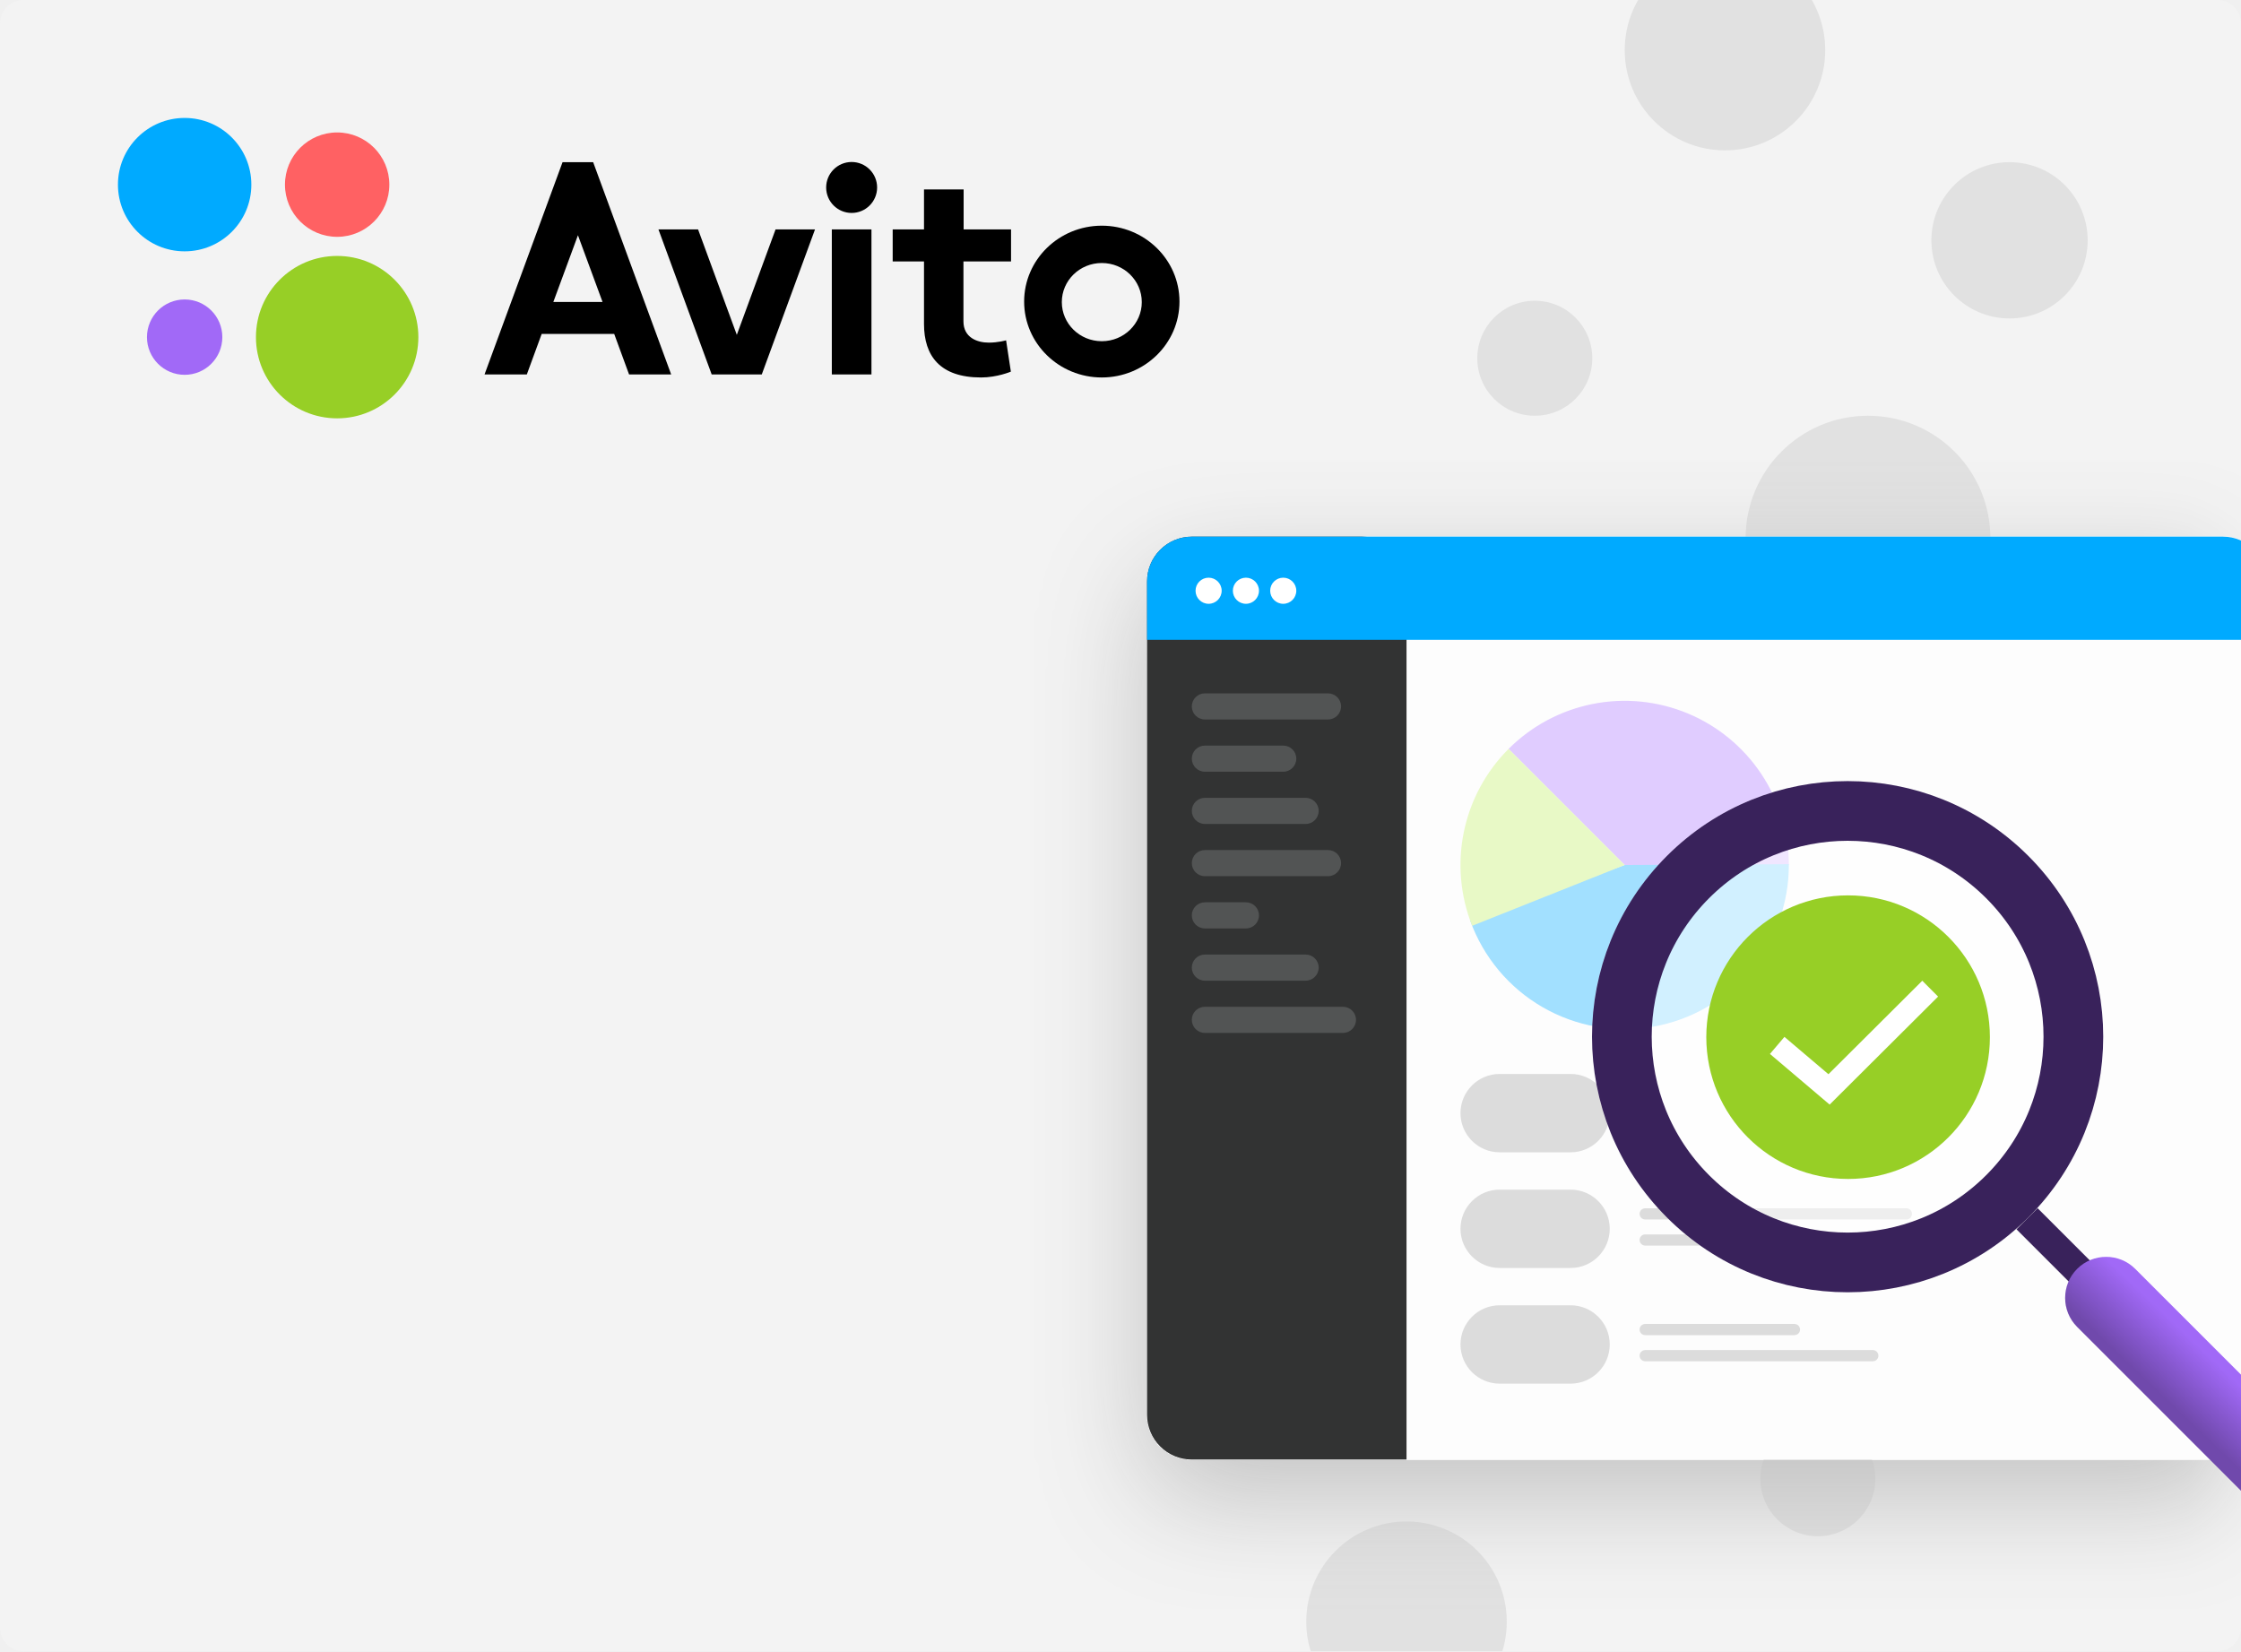
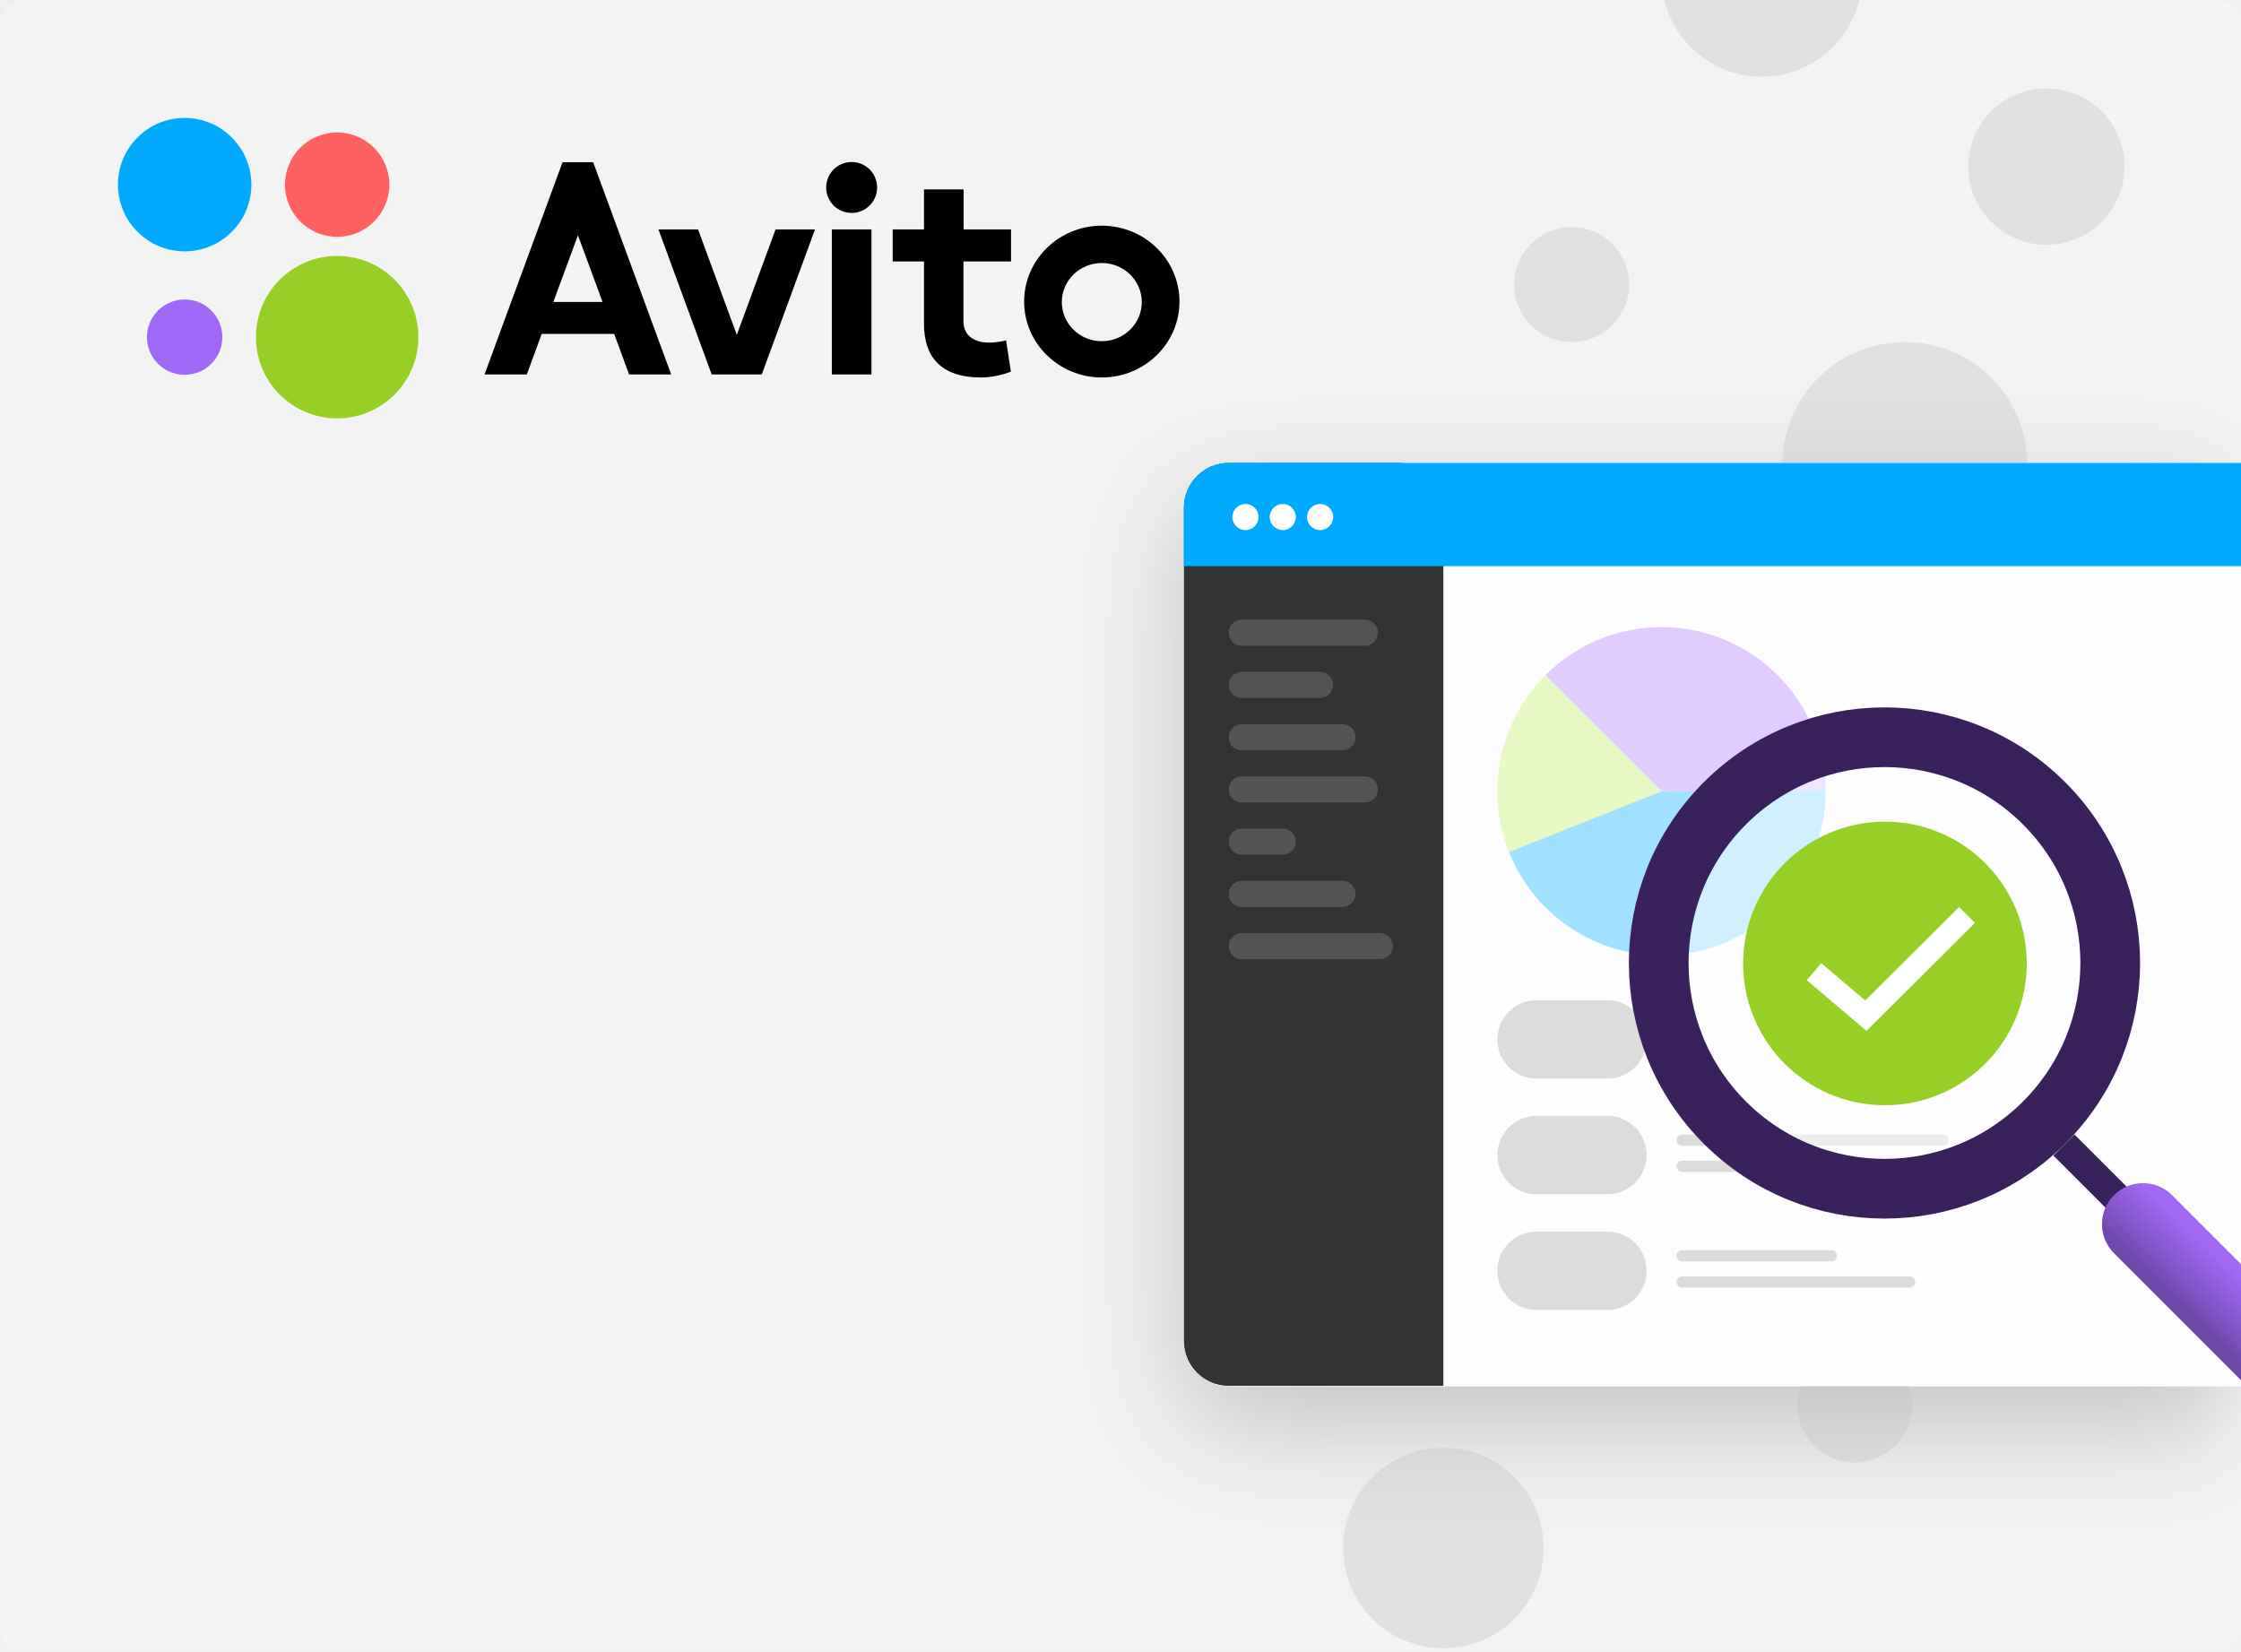
<svg xmlns="http://www.w3.org/2000/svg" width="608" height="448" viewBox="0 0 608 448" fill="none">
  <g clip-path="url(#clip0_30215_28871)">
    <rect width="608" height="448" rx="6.4" fill="#F3F3F3" />
-     <path d="M506.8 179.2C525.136 179.2 540 164.336 540 146C540 127.664 525.136 112.8 506.8 112.8C488.464 112.8 473.6 127.664 473.6 146C473.6 164.336 488.464 179.2 506.8 179.2Z" fill="#E1E1E1" />
-     <path d="M416.4 112.8C425.015 112.8 432 105.816 432 97.2C432 88.584 425.015 81.6 416.4 81.6C407.784 81.6 400.8 88.584 400.8 97.2C400.8 105.816 407.784 112.8 416.4 112.8Z" fill="#E1E1E1" />
-     <path d="M493.2 416.8C501.816 416.8 508.8 409.816 508.8 401.2C508.8 392.584 501.816 385.6 493.2 385.6C484.584 385.6 477.6 392.584 477.6 401.2C477.6 409.816 484.584 416.8 493.2 416.8Z" fill="#E1E1E1" />
-     <path d="M545.2 86.4C556.908 86.4 566.4 76.908 566.4 65.2C566.4 53.492 556.908 44 545.2 44C533.492 44 524 53.492 524 65.2C524 76.908 533.492 86.4 545.2 86.4Z" fill="#E1E1E1" />
-     <path d="M468 40.8C483.022 40.8 495.2 28.622 495.2 13.6C495.2 -1.422 483.022 -13.6 468 -13.6C452.978 -13.6 440.8 -1.422 440.8 13.6C440.8 28.622 452.978 40.8 468 40.8Z" fill="#E1E1E1" />
-     <path d="M381.6 467.2C396.622 467.2 408.8 455.022 408.8 440C408.8 424.978 396.622 412.8 381.6 412.8C366.578 412.8 354.4 424.978 354.4 440C354.4 455.022 366.578 467.2 381.6 467.2Z" fill="#E1E1E1" />
+     <path d="M516.8 159.2C535.136 159.2 550 144.336 550 126C550 107.664 535.136 92.8 516.8 92.8C498.464 92.8 483.6 107.664 483.6 126C483.6 144.336 498.464 159.2 516.8 159.2Z" fill="#E1E1E1" />
+     <path d="M426.4 92.8C435.015 92.8 442 85.816 442 77.2C442 68.584 435.015 61.6 426.4 61.6C417.784 61.6 410.8 68.584 410.8 77.2C410.8 85.816 417.784 92.8 426.4 92.8Z" fill="#E1E1E1" />
+     <path d="M503.2 396.8C511.816 396.8 518.8 389.816 518.8 381.2C518.8 372.584 511.816 365.6 503.2 365.6C494.584 365.6 487.6 372.584 487.6 381.2C487.6 389.816 494.584 396.8 503.2 396.8Z" fill="#E1E1E1" />
+     <path d="M555.2 66.4C566.908 66.4 576.4 56.908 576.4 45.2C576.4 33.492 566.908 24 555.2 24C543.492 24 534 33.492 534 45.2C534 56.908 543.492 66.4 555.2 66.4Z" fill="#E1E1E1" />
+     <path d="M478 20.8C493.022 20.8 505.2 8.622 505.2 -6.4C505.2 -21.422 493.022 -33.6 478 -33.6C462.978 -33.6 450.8 -21.422 450.8 -6.4C450.8 8.622 462.978 20.8 478 20.8Z" fill="#E1E1E1" />
+     <path d="M391.6 447.2C406.622 447.2 418.8 435.022 418.8 420C418.8 404.978 406.622 392.8 391.6 392.8C376.578 392.8 364.4 404.978 364.4 420C364.4 435.022 376.578 447.2 391.6 447.2Z" fill="#E1E1E1" />
    <g filter="url(#filter0_d_30215_28871)">
-       <rect x="311.2" y="145.6" width="304" height="250.4" rx="12.149" fill="#FDFDFD" />
+       <rect x="321.2" y="125.6" width="304" height="250.4" rx="12.149" fill="#FDFDFD" />
    </g>
-     <path d="M311.2 157.749C311.2 151.039 316.639 145.6 323.349 145.6H369.452C376.161 145.6 381.6 151.039 381.6 157.749V396H323.349C316.639 396 311.2 390.561 311.2 383.851V157.749Z" fill="#323333" />
-     <path d="M311.2 157.749C311.2 151.039 316.639 145.6 323.349 145.6H603.052C609.761 145.6 615.2 151.039 615.2 157.749V173.6H311.2V157.749Z" fill="#00AAFF" />
-     <circle cx="327.904" cy="160.279" r="3.543" fill="white" />
-     <circle cx="338.028" cy="160.279" r="3.543" fill="white" />
-     <circle cx="348.152" cy="160.279" r="3.543" fill="white" />
-     <rect x="323.349" y="188.12" width="40.495" height="7.087" rx="3.543" fill="#525454" />
-     <rect x="323.349" y="202.293" width="28.347" height="7.087" rx="3.543" fill="#525454" />
-     <rect x="323.349" y="216.467" width="34.421" height="7.087" rx="3.543" fill="#525454" />
-     <rect x="323.349" y="230.64" width="40.495" height="7.087" rx="3.543" fill="#525454" />
-     <rect x="323.349" y="244.813" width="18.223" height="7.087" rx="3.543" fill="#525454" />
-     <rect x="323.349" y="258.987" width="34.421" height="7.087" rx="3.543" fill="#525454" />
-     <rect x="323.349" y="273.16" width="44.545" height="7.087" rx="3.543" fill="#525454" />
-     <rect x="396.24" y="354.15" width="40.495" height="21.26" rx="10.63" fill="#DCDCDC" />
-     <rect x="444.834" y="359.212" width="43.532" height="3.037" rx="1.519" fill="#DCDCDC" />
-     <rect x="444.834" y="366.299" width="64.792" height="3.037" rx="1.519" fill="#DCDCDC" />
-     <rect x="396.24" y="322.767" width="40.495" height="21.26" rx="10.63" fill="#DCDCDC" />
-     <rect x="444.834" y="327.828" width="73.904" height="3.037" rx="1.519" fill="#DCDCDC" />
-     <rect x="444.834" y="334.915" width="64.792" height="3.037" rx="1.519" fill="#DCDCDC" />
-     <rect x="396.24" y="291.383" width="40.495" height="21.26" rx="10.63" fill="#DCDCDC" />
-     <path d="M485.329 234.69C485.329 225.879 482.717 217.267 477.822 209.942C472.927 202.616 465.97 196.907 457.831 193.536C449.692 190.164 440.735 189.282 432.094 191.001C423.453 192.719 415.516 196.962 409.287 203.192L440.784 234.69H485.329Z" fill="#E0CCFF" />
-     <path d="M398.892 249.831C402.461 259.705 409.403 268.001 418.493 273.255C427.583 278.509 438.237 280.384 448.574 278.548C458.912 276.712 468.268 271.283 474.993 263.22C481.718 255.157 485.378 244.978 485.329 234.479L440.784 234.69L398.892 249.831Z" fill="#A2E0FF" />
-     <path d="M409.287 203.192C403.129 209.35 398.911 217.178 397.155 225.708C395.399 234.238 396.182 243.095 399.407 251.185L440.784 234.69L409.287 203.192Z" fill="#E8F9C6" />
-     <path d="M550.31 330.309C577.392 303.227 577.392 259.318 550.31 232.236C523.228 205.154 479.319 205.154 452.237 232.236C425.155 259.318 425.155 303.227 452.237 330.309C479.319 357.391 523.228 357.391 550.31 330.309Z" fill="white" fill-opacity="0.5" />
-     <path d="M544.583 237.963C568.502 261.882 568.502 300.663 544.583 324.582C520.663 348.502 481.883 348.502 457.964 324.582C434.044 300.663 434.044 261.882 457.964 237.963C481.883 214.044 520.663 214.044 544.583 237.963Z" stroke="#39225B" stroke-width="16.198" />
-     <rect x="547.088" y="333.531" width="8.099" height="27.334" transform="rotate(-45 547.088 333.531)" fill="#39225B" />
-     <rect x="555.679" y="352.143" width="22.272" height="96.29" rx="11.136" transform="rotate(-45 555.679 352.143)" fill="#A169F7" />
-     <rect x="555.679" y="352.143" width="22.272" height="96.29" rx="11.136" transform="rotate(-45 555.679 352.143)" fill="url(#paint0_linear_30215_28871)" fill-opacity="0.3" />
-     <path d="M501.401 319.871C522.648 319.871 539.872 302.647 539.872 281.401C539.872 260.154 522.648 242.93 501.401 242.93C480.154 242.93 462.931 260.154 462.931 281.401C462.931 302.647 480.154 319.871 501.401 319.871Z" fill="#97CF26" />
-     <path d="M482.166 283.638L496.232 295.574L523.674 268.24" stroke="white" stroke-width="6.074" />
+     <path d="M321.2 137.749C321.2 131.039 326.639 125.6 333.349 125.6H379.452C386.161 125.6 391.6 131.039 391.6 137.749V376H333.349C326.639 376 321.2 370.561 321.2 363.851V137.749Z" fill="#323333" />
+     <path d="M321.2 137.749C321.2 131.039 326.639 125.6 333.349 125.6H613.052C619.761 125.6 625.2 131.039 625.2 137.749V153.6H321.2V137.749Z" fill="#00AAFF" />
+     <circle cx="337.904" cy="140.279" r="3.543" fill="white" />
+     <circle cx="348.028" cy="140.279" r="3.543" fill="white" />
+     <circle cx="358.152" cy="140.279" r="3.543" fill="white" />
+     <rect x="333.349" y="168.12" width="40.495" height="7.087" rx="3.543" fill="#525454" />
+     <rect x="333.349" y="182.293" width="28.347" height="7.087" rx="3.543" fill="#525454" />
+     <rect x="333.349" y="196.467" width="34.421" height="7.087" rx="3.543" fill="#525454" />
+     <rect x="333.349" y="210.64" width="40.495" height="7.087" rx="3.543" fill="#525454" />
+     <rect x="333.349" y="224.813" width="18.223" height="7.087" rx="3.543" fill="#525454" />
+     <rect x="333.349" y="238.987" width="34.421" height="7.087" rx="3.543" fill="#525454" />
+     <rect x="333.349" y="253.16" width="44.545" height="7.087" rx="3.543" fill="#525454" />
+     <rect x="406.24" y="334.15" width="40.495" height="21.26" rx="10.63" fill="#DCDCDC" />
+     <rect x="454.834" y="339.212" width="43.532" height="3.037" rx="1.519" fill="#DCDCDC" />
+     <rect x="454.834" y="346.299" width="64.792" height="3.037" rx="1.519" fill="#DCDCDC" />
+     <rect x="406.24" y="302.767" width="40.495" height="21.26" rx="10.63" fill="#DCDCDC" />
+     <rect x="454.834" y="307.828" width="73.904" height="3.037" rx="1.519" fill="#DCDCDC" />
+     <rect x="454.834" y="314.915" width="64.792" height="3.037" rx="1.519" fill="#DCDCDC" />
+     <rect x="406.24" y="271.383" width="40.495" height="21.26" rx="10.63" fill="#DCDCDC" />
+     <path d="M495.329 214.69C495.329 205.879 492.717 197.267 487.822 189.942C482.927 182.616 475.97 176.907 467.831 173.536C459.692 170.164 450.735 169.282 442.094 171.001C433.453 172.719 425.516 176.962 419.287 183.192L450.784 214.69H495.329Z" fill="#E0CCFF" />
+     <path d="M408.892 229.831C412.461 239.705 419.403 248.001 428.493 253.255C437.583 258.509 448.237 260.384 458.574 258.548C468.912 256.712 478.268 251.283 484.993 243.22C491.718 235.157 495.378 224.978 495.329 214.479L450.784 214.69L408.892 229.831Z" fill="#A2E0FF" />
+     <path d="M419.287 183.192C413.129 189.35 408.911 197.178 407.155 205.708C405.399 214.238 406.182 223.095 409.407 231.185L450.784 214.69L419.287 183.192Z" fill="#E8F9C6" />
+     <path d="M560.31 310.309C587.392 283.227 587.392 239.318 560.31 212.236C533.228 185.154 489.319 185.154 462.237 212.236C435.155 239.318 435.155 283.227 462.237 310.309C489.319 337.391 533.228 337.391 560.31 310.309Z" fill="white" fill-opacity="0.5" />
+     <path d="M554.583 217.963C578.502 241.882 578.502 280.663 554.583 304.582C530.663 328.502 491.883 328.502 467.964 304.582C444.044 280.663 444.044 241.882 467.964 217.963C491.883 194.044 530.663 194.044 554.583 217.963Z" stroke="#39225B" stroke-width="16.198" />
+     <rect x="557.088" y="313.531" width="8.099" height="27.334" transform="rotate(-45 557.088 313.531)" fill="#39225B" />
+     <rect x="565.679" y="332.143" width="22.272" height="96.29" rx="11.136" transform="rotate(-45 565.679 332.143)" fill="#A169F7" />
+     <rect x="565.679" y="332.143" width="22.272" height="96.29" rx="11.136" transform="rotate(-45 565.679 332.143)" fill="url(#paint0_linear_30215_28871)" fill-opacity="0.3" />
+     <path d="M511.401 299.871C532.648 299.871 549.872 282.647 549.872 261.401C549.872 240.154 532.648 222.93 511.401 222.93C490.154 222.93 472.931 240.154 472.931 261.401C472.931 282.647 490.154 299.871 511.401 299.871Z" fill="#97CF26" />
+     <path d="M492.166 263.638L506.232 275.574L533.674 248.24" stroke="white" stroke-width="6.074" />
    <path d="M91.472 113.504C103.64 113.504 113.504 103.64 113.504 91.472C113.504 79.304 103.64 69.44 91.472 69.44C79.304 69.44 69.44 79.304 69.44 91.472C69.44 103.64 79.304 113.504 91.472 113.504Z" fill="#97CF26" />
    <path d="M50.096 101.696C55.743 101.696 60.32 97.119 60.32 91.472C60.32 85.826 55.743 81.248 50.096 81.248C44.45 81.248 39.872 85.826 39.872 91.472C39.872 97.119 44.45 101.696 50.096 101.696Z" fill="#A169F7" />
    <path d="M91.472 64.256C99.292 64.256 105.632 57.916 105.632 50.096C105.632 42.276 99.292 35.936 91.472 35.936C83.652 35.936 77.312 42.276 77.312 50.096C77.312 57.916 83.652 64.256 91.472 64.256Z" fill="#FF6163" />
    <path d="M50.096 68.192C60.09 68.192 68.192 60.09 68.192 50.096C68.192 40.102 60.09 32 50.096 32C40.102 32 32 40.102 32 50.096C32 60.09 40.102 68.192 50.096 68.192Z" fill="#00AAFF" />
    <path d="M170.672 101.6H182.096L160.928 44H152.624L131.456 101.6H142.928L146.96 90.608H166.64L170.672 101.6L150.128 81.92L156.8 63.824L163.472 81.92H150.128L170.672 101.6Z" fill="black" />
    <path d="M210.416 62.24L199.904 90.848L189.392 62.24H178.64L193.088 101.6H206.672L221.12 62.24H210.416Z" fill="black" />
    <path d="M225.68 62.24H236.432V101.6H225.68V62.24Z" fill="black" />
    <path d="M231.056 57.776C234.873 57.776 237.968 54.681 237.968 50.864C237.968 47.047 234.873 43.952 231.056 43.952C227.239 43.952 224.144 47.047 224.144 50.864C224.144 54.681 227.239 57.776 231.056 57.776Z" fill="black" />
    <path d="M274.304 70.928V62.24H261.44V51.392H250.688V62.24H242.192V70.928H250.688V87.872C250.688 96.608 255.056 102.416 266.192 102.416C270.512 102.416 274.256 100.832 274.256 100.832L272.96 92.336C272.96 92.336 270.848 92.96 268.256 92.96C265.088 92.96 261.392 91.568 261.392 87.2V70.928H274.304Z" fill="black" />
    <path d="M298.928 92.576C292.928 92.576 288.08 87.824 288.08 81.968C288.08 76.112 292.928 71.36 298.928 71.36C304.928 71.36 309.776 76.112 309.776 81.968C309.776 87.824 304.928 92.576 298.928 92.576ZM298.928 61.232C287.312 61.232 277.856 70.448 277.856 81.824C277.856 93.2 287.312 102.416 298.928 102.416C310.544 102.416 320 93.2 320 81.824C320 70.448 310.544 61.232 298.928 61.232Z" fill="black" />
  </g>
  <defs>
-     <filter id="filter0_d_30215_28871" x="280.829" y="125.352" width="364.743" height="311.143" filterUnits="userSpaceOnUse" color-interpolation-filters="sRGB">
+     <filter id="filter0_d_30215_28871" x="290.829" y="105.352" width="364.743" height="311.143" filterUnits="userSpaceOnUse" color-interpolation-filters="sRGB">
      <feFlood flood-opacity="0" result="BackgroundImageFix" />
      <feColorMatrix in="SourceAlpha" type="matrix" values="0 0 0 0 0 0 0 0 0 0 0 0 0 0 0 0 0 0 127 0" result="hardAlpha" />
      <feOffset dy="10.124" />
      <feGaussianBlur stdDeviation="15.186" />
      <feComposite in2="hardAlpha" operator="out" />
      <feColorMatrix type="matrix" values="0 0 0 0 0.762 0 0 0 0 0.762 0 0 0 0 0.762 0 0 0 1 0" />
      <feBlend mode="normal" in2="BackgroundImageFix" result="effect1_dropShadow_30215_28871" />
      <feBlend mode="normal" in="SourceGraphic" in2="effect1_dropShadow_30215_28871" result="shape" />
    </filter>
-     <linearGradient id="paint0_linear_30215_28871" x1="558.731" y1="385.568" x2="575.217" y2="385.161" gradientUnits="userSpaceOnUse">
+     <linearGradient id="paint0_linear_30215_28871" x1="568.731" y1="365.568" x2="585.217" y2="365.161" gradientUnits="userSpaceOnUse">
      <stop />
      <stop offset="1" stop-opacity="0" />
    </linearGradient>
    <clipPath id="clip0_30215_28871">
      <rect width="608" height="448" rx="6.4" fill="white" />
    </clipPath>
  </defs>
</svg>
